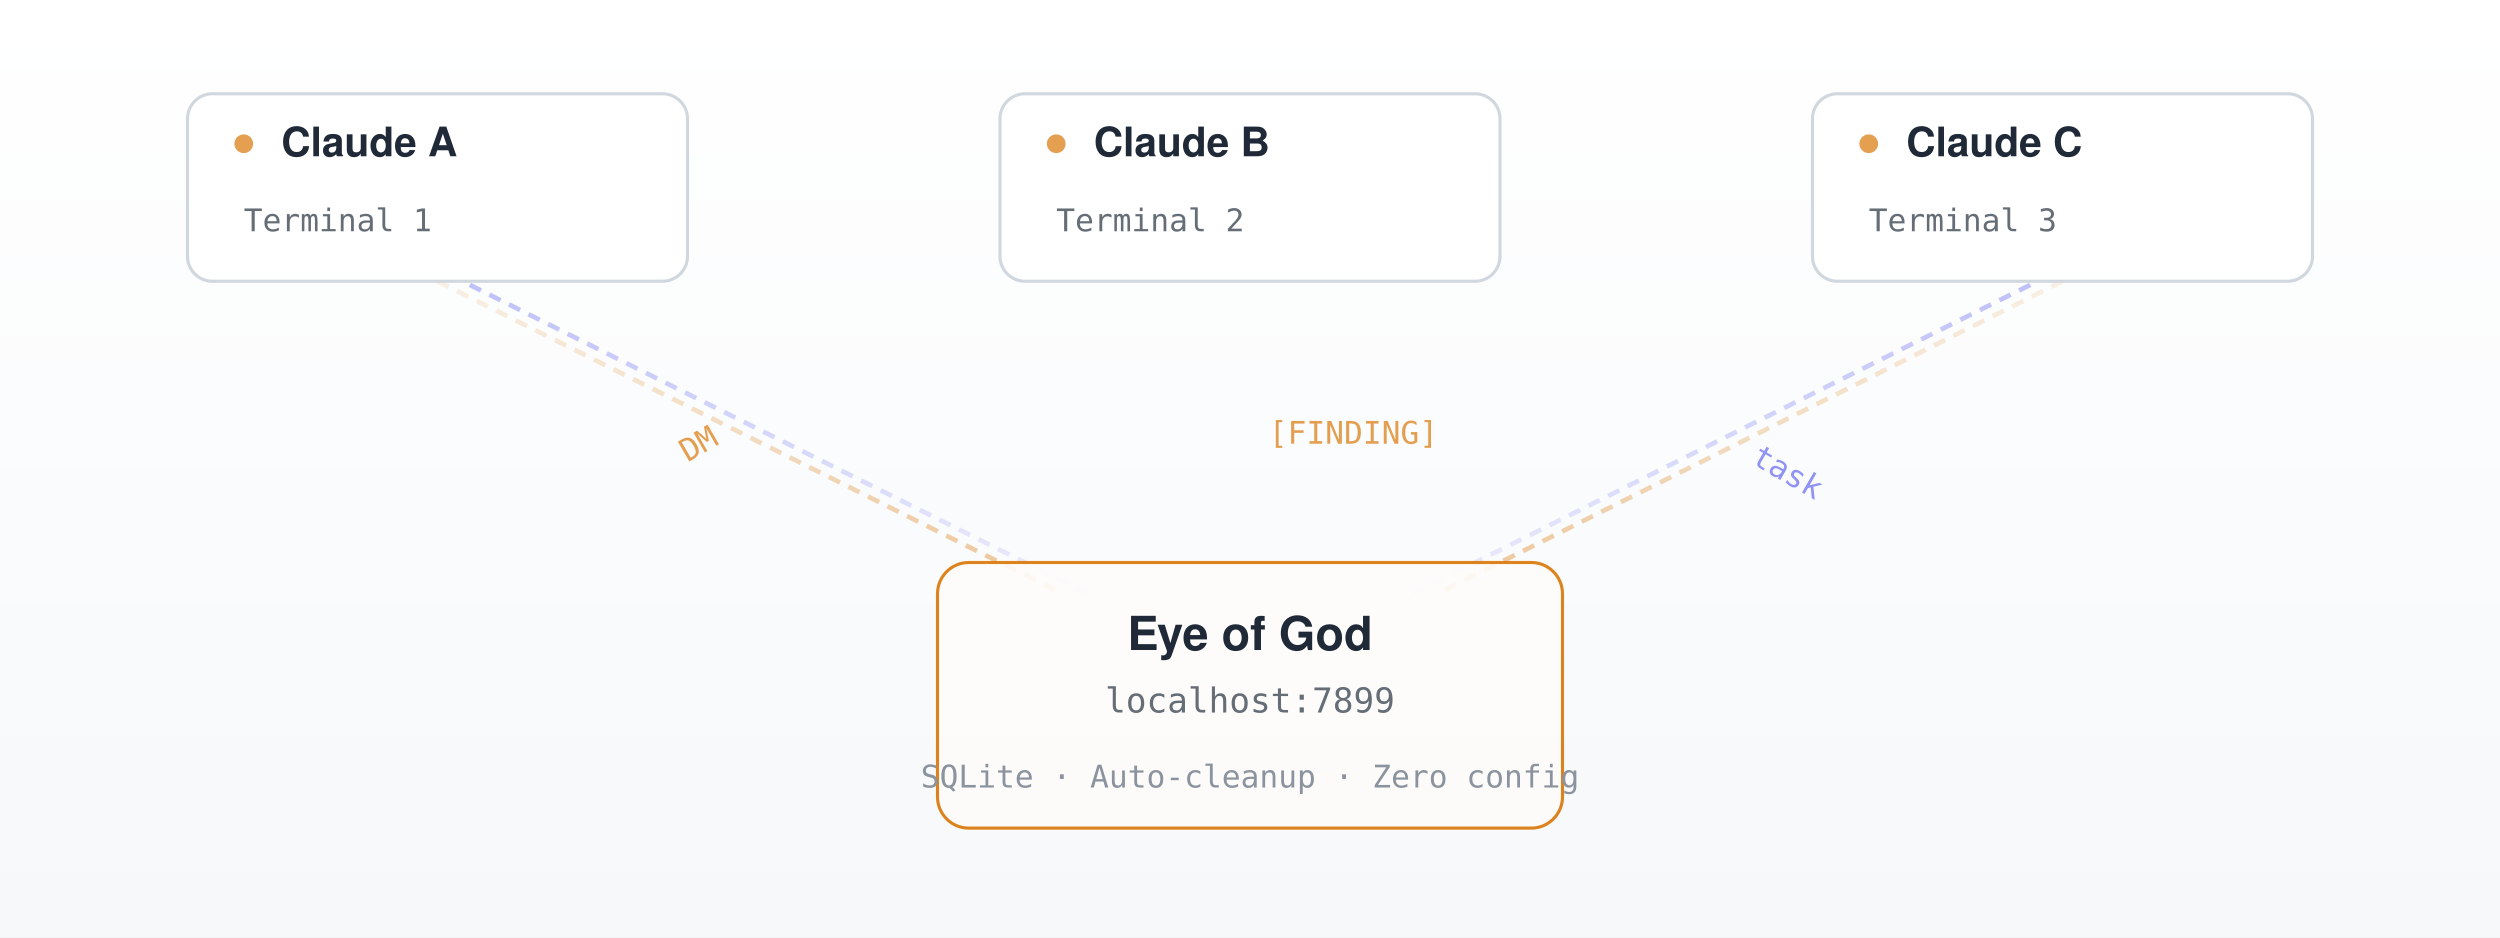
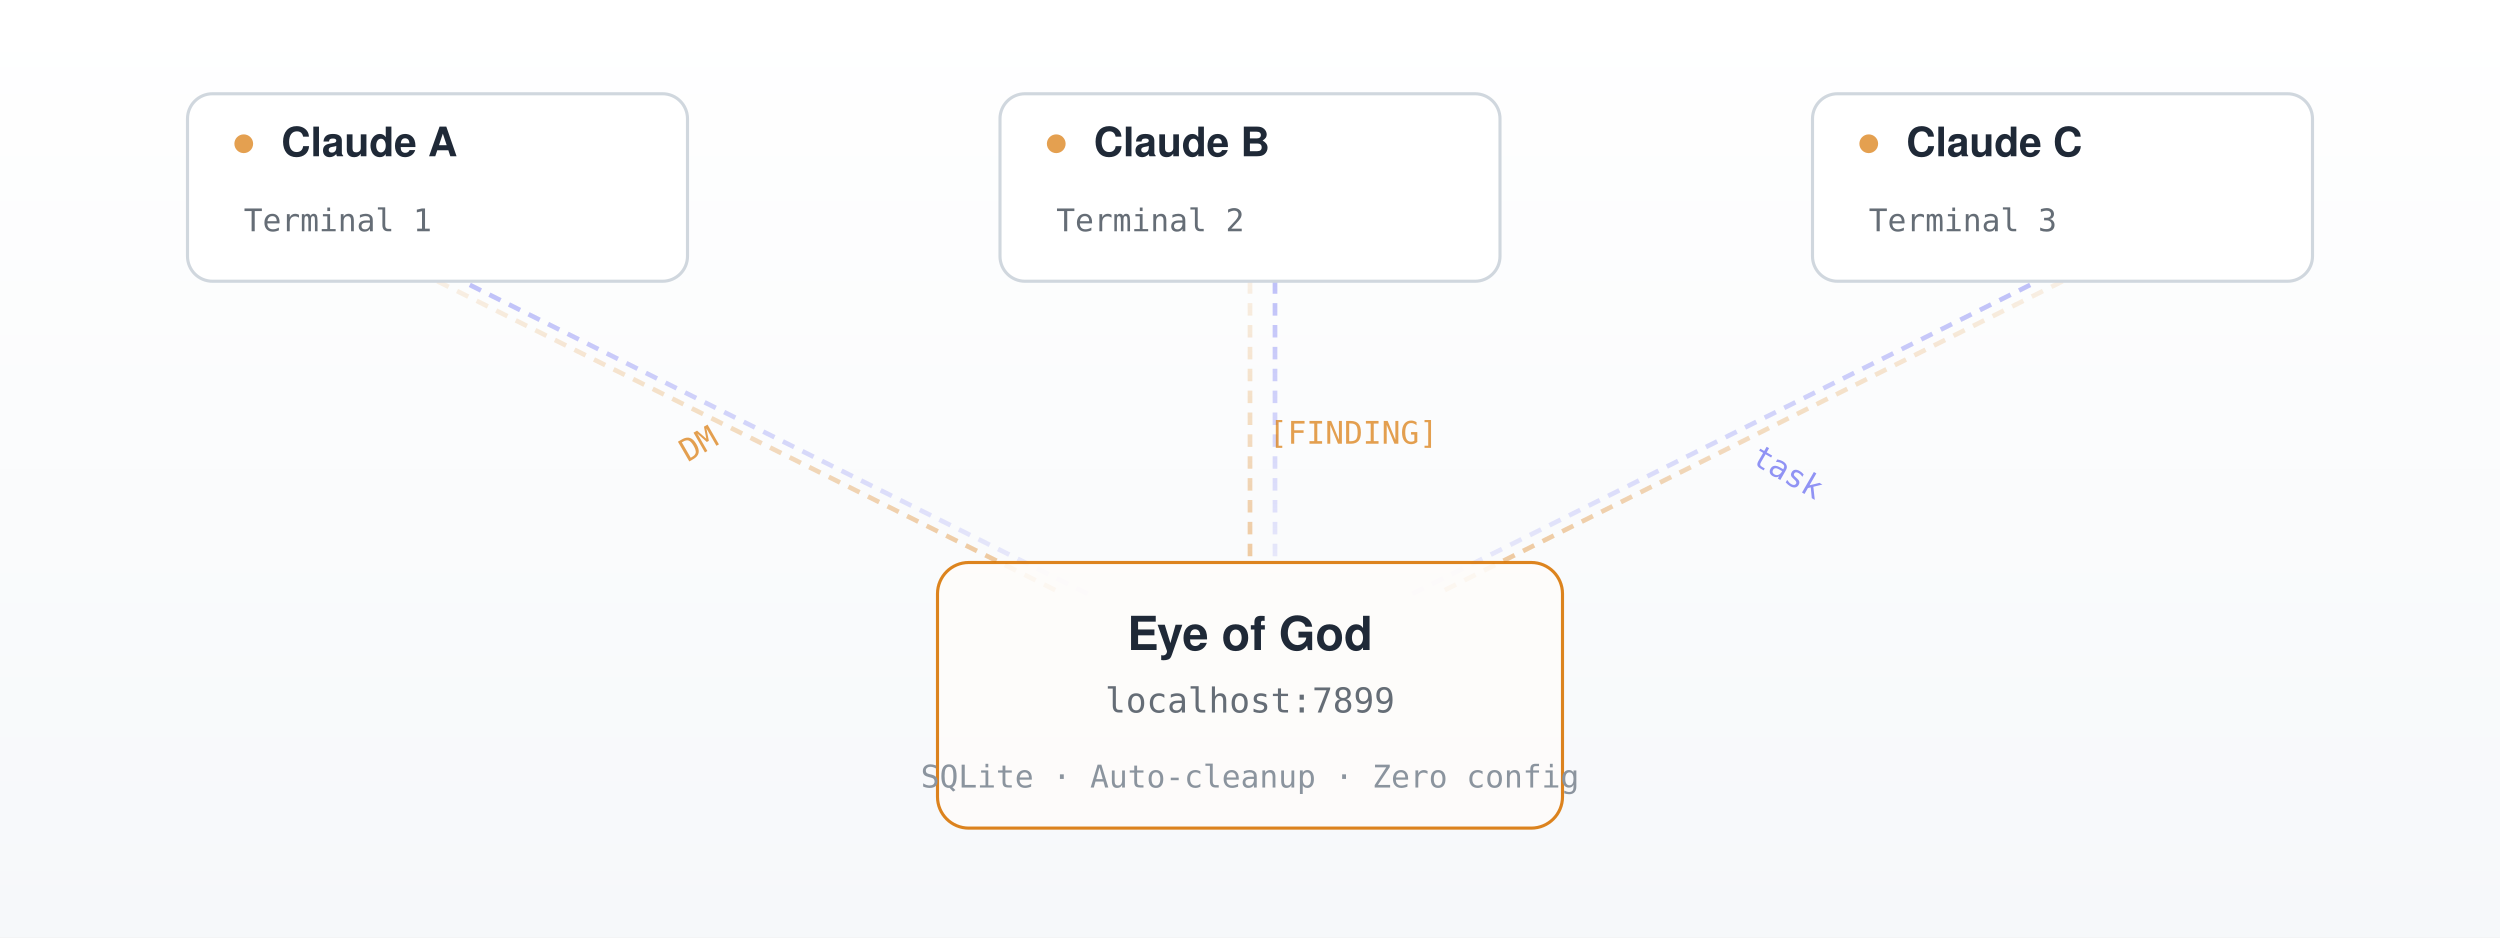
<svg xmlns="http://www.w3.org/2000/svg" width="800" height="300" viewBox="0 0 800 300" fill="none">
  <defs>
    <linearGradient id="bg" x1="400" y1="0" x2="400" y2="300" gradientUnits="userSpaceOnUse">
      <stop stop-color="#ffffff" />
      <stop offset="1" stop-color="#f6f8fa" />
    </linearGradient>
-     <linearGradient id="line-flow-down" x1="0" y1="0" x2="0" y2="1">
+     <linearGradient id="line-flow-down" x1="0" y1="90" x2="0" y2="190" gradientUnits="userSpaceOnUse">
      <stop stop-color="#d97706" stop-opacity="0.1" />
      <stop offset="1" stop-color="#d97706" stop-opacity="0.4" />
    </linearGradient>
-     <linearGradient id="line-flow-up" x1="0" y1="1" x2="0" y2="0">
+     <linearGradient id="line-flow-up" x1="0" y1="190" x2="0" y2="90" gradientUnits="userSpaceOnUse">
      <stop stop-color="#6366f1" stop-opacity="0.1" />
      <stop offset="1" stop-color="#6366f1" stop-opacity="0.4" />
    </linearGradient>
  </defs>
  <rect width="800" height="300" fill="url(#bg)" />
  <line x1="140" y1="90" x2="340" y2="190" stroke="url(#line-flow-down)" stroke-width="1.5" stroke-dasharray="4 3" />
  <line x1="340" y1="190" x2="140" y2="90" stroke="url(#line-flow-up)" stroke-width="1.5" stroke-dasharray="4 3" transform="translate(8, 0)" />
  <line x1="400" y1="90" x2="400" y2="180" stroke="url(#line-flow-down)" stroke-width="1.5" stroke-dasharray="4 3" />
  <line x1="408" y1="90" x2="408" y2="180" stroke="url(#line-flow-up)" stroke-width="1.5" stroke-dasharray="4 3" />
  <line x1="660" y1="90" x2="460" y2="190" stroke="url(#line-flow-down)" stroke-width="1.5" stroke-dasharray="4 3" />
  <line x1="460" y1="190" x2="660" y2="90" stroke="url(#line-flow-up)" stroke-width="1.5" stroke-dasharray="4 3" transform="translate(-8, 0)" />
  <g>
    <rect x="60" y="30" width="160" height="60" rx="8" fill="#ffffff" stroke="#d0d7de" stroke-width="1" />
    <circle cx="78" cy="46" r="3" fill="#d97706" opacity="0.7" />
    <text x="90" y="50" font-family="-apple-system, BlinkMacSystemFont, 'Segoe UI', Helvetica, Arial, sans-serif" font-size="13" font-weight="600" fill="#1f2937">Claude A</text>
-     <text x="78" y="74" font-family="SF Mono, Menlo, monospace" font-size="10" fill="#656d76">Terminal 1</text>
+     <text x="78" y="74" font-family="'SF Mono', Menlo, monospace" font-size="10" fill="#656d76">Terminal 1</text>
    <rect x="320" y="30" width="160" height="60" rx="8" fill="#ffffff" stroke="#d0d7de" stroke-width="1" />
    <circle cx="338" cy="46" r="3" fill="#d97706" opacity="0.7" />
    <text x="350" y="50" font-family="-apple-system, BlinkMacSystemFont, 'Segoe UI', Helvetica, Arial, sans-serif" font-size="13" font-weight="600" fill="#1f2937">Claude B</text>
-     <text x="338" y="74" font-family="SF Mono, Menlo, monospace" font-size="10" fill="#656d76">Terminal 2</text>
+     <text x="338" y="74" font-family="'SF Mono', Menlo, monospace" font-size="10" fill="#656d76">Terminal 2</text>
    <rect x="580" y="30" width="160" height="60" rx="8" fill="#ffffff" stroke="#d0d7de" stroke-width="1" />
    <circle cx="598" cy="46" r="3" fill="#d97706" opacity="0.7" />
    <text x="610" y="50" font-family="-apple-system, BlinkMacSystemFont, 'Segoe UI', Helvetica, Arial, sans-serif" font-size="13" font-weight="600" fill="#1f2937">Claude C</text>
-     <text x="598" y="74" font-family="SF Mono, Menlo, monospace" font-size="10" fill="#656d76">Terminal 3</text>
+     <text x="598" y="74" font-family="'SF Mono', Menlo, monospace" font-size="10" fill="#656d76">Terminal 3</text>
  </g>
-   <text x="220" y="148" font-family="SF Mono, Menlo, monospace" font-size="10" fill="#d97706" opacity="0.7" transform="rotate(-30, 220, 148)">DM</text>
-   <text x="406" y="142" font-family="SF Mono, Menlo, monospace" font-size="10" fill="#d97706" opacity="0.7">[FINDING]</text>
-   <text x="560" y="148" font-family="SF Mono, Menlo, monospace" font-size="10" fill="#6366f1" opacity="0.7" transform="rotate(30, 560, 148)">task</text>
+   <text x="220" y="148" font-family="'SF Mono', Menlo, monospace" font-size="10" fill="#d97706" opacity="0.7" transform="rotate(-30, 220, 148)">DM</text>
+   <text x="406" y="142" font-family="'SF Mono', Menlo, monospace" font-size="10" fill="#d97706" opacity="0.7">[FINDING]</text>
+   <text x="560" y="148" font-family="'SF Mono', Menlo, monospace" font-size="10" fill="#6366f1" opacity="0.7" transform="rotate(30, 560, 148)">task</text>
  <g>
    <rect x="300" y="180" width="200" height="85" rx="10" fill="#ffffff" stroke="#d97706" stroke-width="1" opacity="0.9" />
    <rect x="300" y="180" width="200" height="85" rx="10" fill="#d97706" opacity="0.02" />
    <text x="400" y="208" text-anchor="middle" font-family="-apple-system, BlinkMacSystemFont, 'Segoe UI', Helvetica, Arial, sans-serif" font-size="15" font-weight="700" fill="#1f2937">Eye of God</text>
-     <text x="400" y="228" text-anchor="middle" font-family="SF Mono, Menlo, monospace" font-size="11" fill="#656d76">localhost:7899</text>
-     <text x="400" y="252" text-anchor="middle" font-family="SF Mono, Menlo, monospace" font-size="10" fill="#8b949e">SQLite · Auto-cleanup · Zero config</text>
+     <text x="400" y="228" text-anchor="middle" font-family="'SF Mono', Menlo, monospace" font-size="11" fill="#656d76">localhost:7899</text>
+     <text x="400" y="252" text-anchor="middle" font-family="'SF Mono', Menlo, monospace" font-size="10" fill="#8b949e">SQLite · Auto-cleanup · Zero config</text>
  </g>
</svg>
